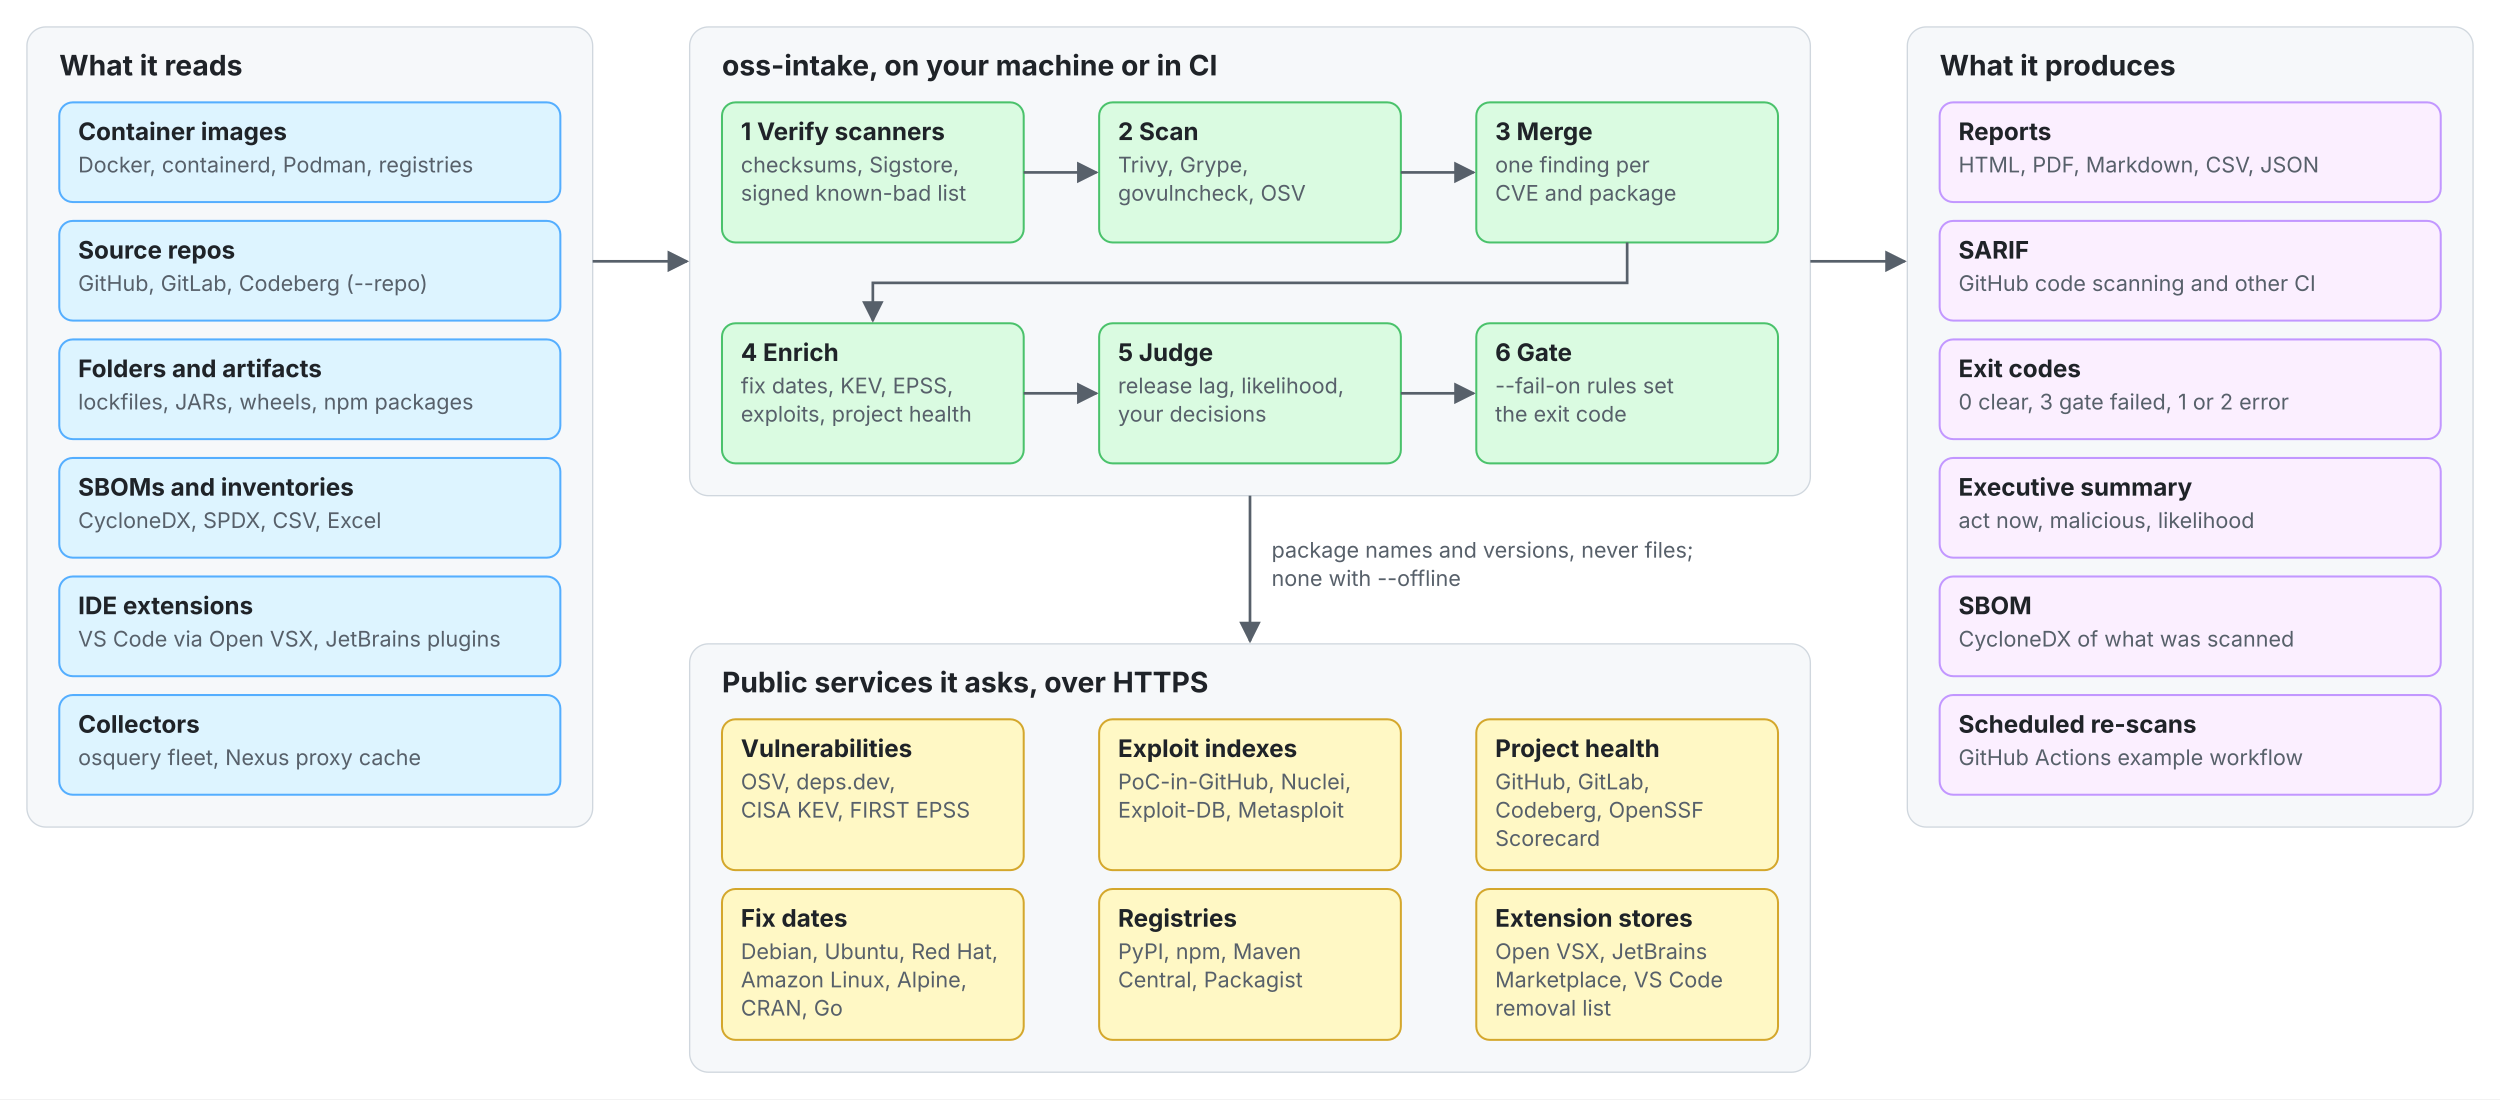
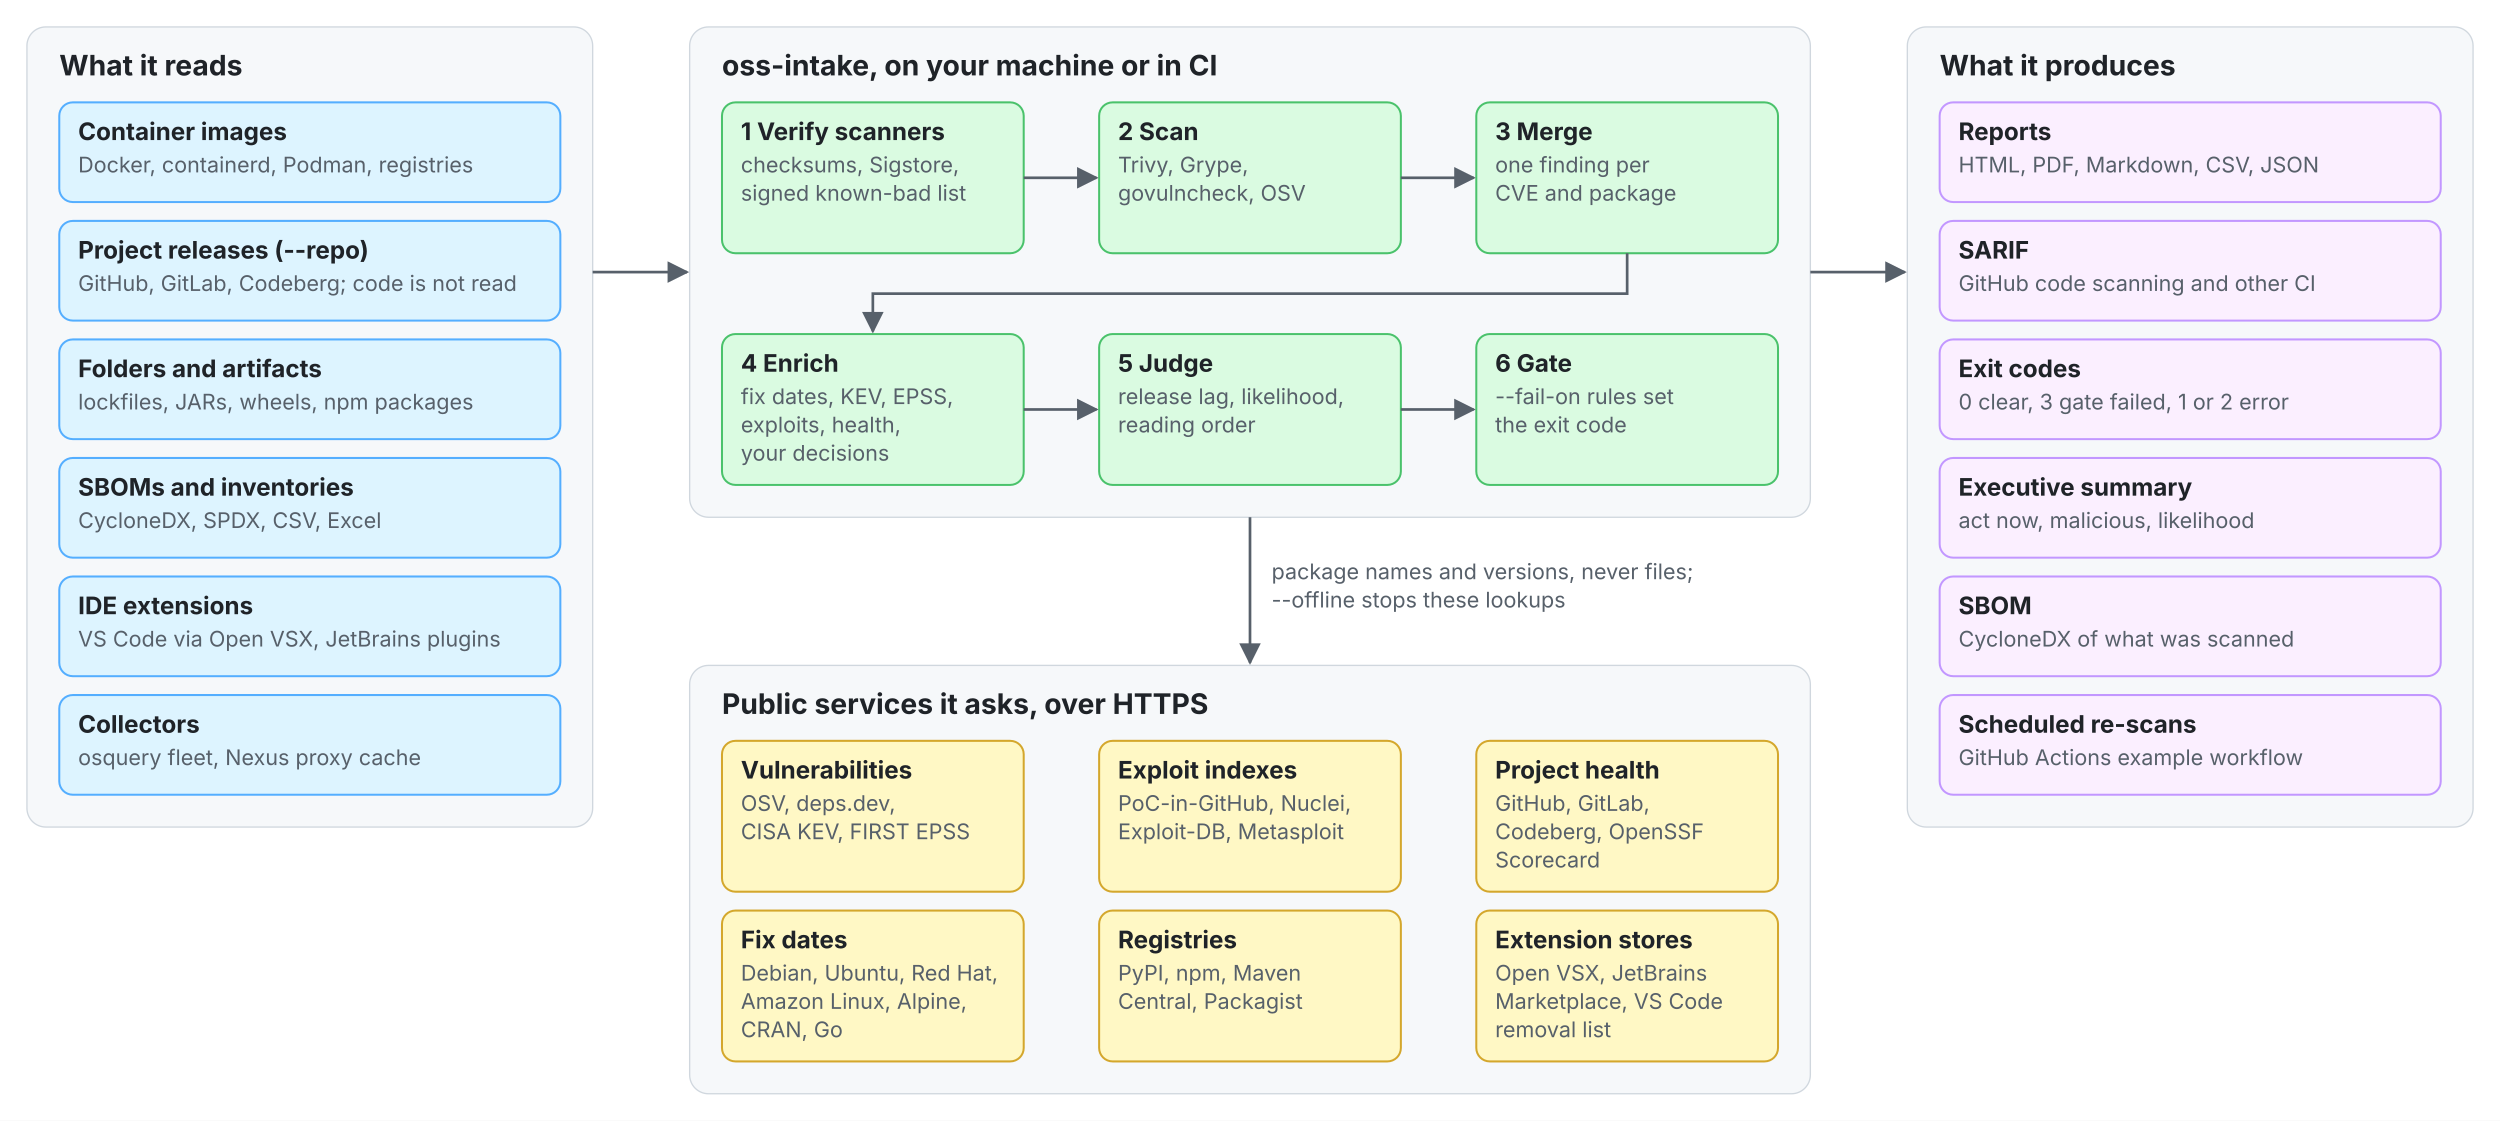
- <svg xmlns="http://www.w3.org/2000/svg" width="1856" height="816" viewBox="0 0 1856 816" font-family="Inter, 'Segoe UI', Helvetica, Arial, sans-serif">
+ <svg xmlns="http://www.w3.org/2000/svg" width="1856" height="832" viewBox="0 0 1856 832" font-family="Inter, 'Segoe UI', Helvetica, Arial, sans-serif">
  <defs>
    <marker id="head" viewBox="0 0 10 10" refX="9" refY="5" markerWidth="8" markerHeight="8" orient="auto-start-reverse">
      <path d="M0,0 L10,5 L0,10 z" fill="#57606a" />
    </marker>
  </defs>
-   <rect width="1856" height="816" fill="#ffffff" />
+   <rect width="1856" height="832" fill="#ffffff" />
  <g transform="translate(20,20)">
    <rect x="0" y="0" width="420" height="594" rx="14" fill="#f6f8fa" stroke="#d0d7de" />
    <text x="24" y="36" font-size="21" font-weight="700" fill="#1f2328" text-anchor="start">What it reads</text>
    <rect x="24" y="56" width="372" height="74" rx="10" fill="#ddf4ff" stroke="#54aeff" stroke-width="1.5" />
    <text x="38" y="84" font-size="18" font-weight="700" fill="#1f2328" text-anchor="start">Container images</text>
    <text x="38" y="108" font-size="16" font-weight="400" fill="#57606a" text-anchor="start">Docker, containerd, Podman, registries</text>
    <rect x="24" y="144" width="372" height="74" rx="10" fill="#ddf4ff" stroke="#54aeff" stroke-width="1.5" />
-     <text x="38" y="172" font-size="18" font-weight="700" fill="#1f2328" text-anchor="start">Source repos</text>
-     <text x="38" y="196" font-size="16" font-weight="400" fill="#57606a" text-anchor="start">GitHub, GitLab, Codeberg (--repo)</text>
+     <text x="38" y="172" font-size="18" font-weight="700" fill="#1f2328" text-anchor="start">Project releases (--repo)</text>
+     <text x="38" y="196" font-size="16" font-weight="400" fill="#57606a" text-anchor="start">GitHub, GitLab, Codeberg; code is not read</text>
    <rect x="24" y="232" width="372" height="74" rx="10" fill="#ddf4ff" stroke="#54aeff" stroke-width="1.5" />
    <text x="38" y="260" font-size="18" font-weight="700" fill="#1f2328" text-anchor="start">Folders and artifacts</text>
    <text x="38" y="284" font-size="16" font-weight="400" fill="#57606a" text-anchor="start">lockfiles, JARs, wheels, npm packages</text>
    <rect x="24" y="320" width="372" height="74" rx="10" fill="#ddf4ff" stroke="#54aeff" stroke-width="1.5" />
    <text x="38" y="348" font-size="18" font-weight="700" fill="#1f2328" text-anchor="start">SBOMs and inventories</text>
    <text x="38" y="372" font-size="16" font-weight="400" fill="#57606a" text-anchor="start">CycloneDX, SPDX, CSV, Excel</text>
    <rect x="24" y="408" width="372" height="74" rx="10" fill="#ddf4ff" stroke="#54aeff" stroke-width="1.5" />
    <text x="38" y="436" font-size="18" font-weight="700" fill="#1f2328" text-anchor="start">IDE extensions</text>
    <text x="38" y="460" font-size="16" font-weight="400" fill="#57606a" text-anchor="start">VS Code via Open VSX, JetBrains plugins</text>
    <rect x="24" y="496" width="372" height="74" rx="10" fill="#ddf4ff" stroke="#54aeff" stroke-width="1.5" />
    <text x="38" y="524" font-size="18" font-weight="700" fill="#1f2328" text-anchor="start">Collectors</text>
    <text x="38" y="548" font-size="16" font-weight="400" fill="#57606a" text-anchor="start">osquery fleet, Nexus proxy cache</text>
-     <rect x="492" y="0" width="832" height="348" rx="14" fill="#f6f8fa" stroke="#d0d7de" />
+     <rect x="492" y="0" width="832" height="364" rx="14" fill="#f6f8fa" stroke="#d0d7de" />
    <text x="516" y="36" font-size="21" font-weight="700" fill="#1f2328" text-anchor="start">oss-intake, on your machine or in CI</text>
-     <rect x="516" y="56" width="224" height="104" rx="10" fill="#dafbe1" stroke="#4ac26b" stroke-width="1.5" />
+     <rect x="516" y="56" width="224" height="112" rx="10" fill="#dafbe1" stroke="#4ac26b" stroke-width="1.5" />
    <text x="530" y="84" font-size="18" font-weight="700" fill="#1f2328" text-anchor="start">1  Verify scanners</text>
    <text x="530" y="108" font-size="16" font-weight="400" fill="#57606a" text-anchor="start">checksums, Sigstore,</text>
    <text x="530" y="129" font-size="16" font-weight="400" fill="#57606a" text-anchor="start">signed known-bad list</text>
-     <rect x="796" y="56" width="224" height="104" rx="10" fill="#dafbe1" stroke="#4ac26b" stroke-width="1.5" />
+     <rect x="796" y="56" width="224" height="112" rx="10" fill="#dafbe1" stroke="#4ac26b" stroke-width="1.5" />
    <text x="810" y="84" font-size="18" font-weight="700" fill="#1f2328" text-anchor="start">2  Scan</text>
    <text x="810" y="108" font-size="16" font-weight="400" fill="#57606a" text-anchor="start">Trivy, Grype,</text>
    <text x="810" y="129" font-size="16" font-weight="400" fill="#57606a" text-anchor="start">govulncheck, OSV</text>
-     <rect x="1076" y="56" width="224" height="104" rx="10" fill="#dafbe1" stroke="#4ac26b" stroke-width="1.5" />
+     <rect x="1076" y="56" width="224" height="112" rx="10" fill="#dafbe1" stroke="#4ac26b" stroke-width="1.5" />
    <text x="1090" y="84" font-size="18" font-weight="700" fill="#1f2328" text-anchor="start">3  Merge</text>
    <text x="1090" y="108" font-size="16" font-weight="400" fill="#57606a" text-anchor="start">one finding per</text>
    <text x="1090" y="129" font-size="16" font-weight="400" fill="#57606a" text-anchor="start">CVE and package</text>
-     <rect x="516" y="220" width="224" height="104" rx="10" fill="#dafbe1" stroke="#4ac26b" stroke-width="1.5" />
-     <text x="530" y="248" font-size="18" font-weight="700" fill="#1f2328" text-anchor="start">4  Enrich</text>
-     <text x="530" y="272" font-size="16" font-weight="400" fill="#57606a" text-anchor="start">fix dates, KEV, EPSS,</text>
-     <text x="530" y="293" font-size="16" font-weight="400" fill="#57606a" text-anchor="start">exploits, project health</text>
-     <rect x="796" y="220" width="224" height="104" rx="10" fill="#dafbe1" stroke="#4ac26b" stroke-width="1.5" />
-     <text x="810" y="248" font-size="18" font-weight="700" fill="#1f2328" text-anchor="start">5  Judge</text>
-     <text x="810" y="272" font-size="16" font-weight="400" fill="#57606a" text-anchor="start">release lag, likelihood,</text>
-     <text x="810" y="293" font-size="16" font-weight="400" fill="#57606a" text-anchor="start">your decisions</text>
-     <rect x="1076" y="220" width="224" height="104" rx="10" fill="#dafbe1" stroke="#4ac26b" stroke-width="1.5" />
-     <text x="1090" y="248" font-size="18" font-weight="700" fill="#1f2328" text-anchor="start">6  Gate</text>
-     <text x="1090" y="272" font-size="16" font-weight="400" fill="#57606a" text-anchor="start">--fail-on rules set</text>
-     <text x="1090" y="293" font-size="16" font-weight="400" fill="#57606a" text-anchor="start">the exit code</text>
-     <path d="M740,108.0 L794,108.0" fill="none" stroke="#57606a" stroke-width="2" marker-end="url(#head)" />
-     <path d="M1020,108.0 L1074,108.0" fill="none" stroke="#57606a" stroke-width="2" marker-end="url(#head)" />
-     <path d="M740,272.0 L794,272.0" fill="none" stroke="#57606a" stroke-width="2" marker-end="url(#head)" />
-     <path d="M1020,272.0 L1074,272.0" fill="none" stroke="#57606a" stroke-width="2" marker-end="url(#head)" />
-     <path d="M1188.0,160 L1188.0,190 L628.0,190 L628.0,218" fill="none" stroke="#57606a" stroke-width="2" marker-end="url(#head)" />
-     <rect x="492" y="458" width="832" height="318" rx="14" fill="#f6f8fa" stroke="#d0d7de" />
-     <text x="516" y="494" font-size="21" font-weight="700" fill="#1f2328" text-anchor="start">Public services it asks, over HTTPS</text>
-     <rect x="516" y="514" width="224" height="112" rx="10" fill="#fff8c5" stroke="#d4a72c" stroke-width="1.5" />
-     <text x="530" y="542" font-size="18" font-weight="700" fill="#1f2328" text-anchor="start">Vulnerabilities</text>
-     <text x="530" y="566" font-size="16" font-weight="400" fill="#57606a" text-anchor="start">OSV, deps.dev,</text>
-     <text x="530" y="587" font-size="16" font-weight="400" fill="#57606a" text-anchor="start">CISA KEV, FIRST EPSS</text>
-     <rect x="796" y="514" width="224" height="112" rx="10" fill="#fff8c5" stroke="#d4a72c" stroke-width="1.5" />
-     <text x="810" y="542" font-size="18" font-weight="700" fill="#1f2328" text-anchor="start">Exploit indexes</text>
-     <text x="810" y="566" font-size="16" font-weight="400" fill="#57606a" text-anchor="start">PoC-in-GitHub, Nuclei,</text>
-     <text x="810" y="587" font-size="16" font-weight="400" fill="#57606a" text-anchor="start">Exploit-DB, Metasploit</text>
-     <rect x="1076" y="514" width="224" height="112" rx="10" fill="#fff8c5" stroke="#d4a72c" stroke-width="1.5" />
-     <text x="1090" y="542" font-size="18" font-weight="700" fill="#1f2328" text-anchor="start">Project health</text>
-     <text x="1090" y="566" font-size="16" font-weight="400" fill="#57606a" text-anchor="start">GitHub, GitLab,</text>
-     <text x="1090" y="587" font-size="16" font-weight="400" fill="#57606a" text-anchor="start">Codeberg, OpenSSF</text>
-     <text x="1090" y="608" font-size="16" font-weight="400" fill="#57606a" text-anchor="start">Scorecard</text>
-     <rect x="516" y="640" width="224" height="112" rx="10" fill="#fff8c5" stroke="#d4a72c" stroke-width="1.5" />
-     <text x="530" y="668" font-size="18" font-weight="700" fill="#1f2328" text-anchor="start">Fix dates</text>
-     <text x="530" y="692" font-size="16" font-weight="400" fill="#57606a" text-anchor="start">Debian, Ubuntu, Red Hat,</text>
-     <text x="530" y="713" font-size="16" font-weight="400" fill="#57606a" text-anchor="start">Amazon Linux, Alpine,</text>
-     <text x="530" y="734" font-size="16" font-weight="400" fill="#57606a" text-anchor="start">CRAN, Go</text>
-     <rect x="796" y="640" width="224" height="112" rx="10" fill="#fff8c5" stroke="#d4a72c" stroke-width="1.5" />
-     <text x="810" y="668" font-size="18" font-weight="700" fill="#1f2328" text-anchor="start">Registries</text>
-     <text x="810" y="692" font-size="16" font-weight="400" fill="#57606a" text-anchor="start">PyPI, npm, Maven</text>
-     <text x="810" y="713" font-size="16" font-weight="400" fill="#57606a" text-anchor="start">Central, Packagist</text>
-     <rect x="1076" y="640" width="224" height="112" rx="10" fill="#fff8c5" stroke="#d4a72c" stroke-width="1.5" />
-     <text x="1090" y="668" font-size="18" font-weight="700" fill="#1f2328" text-anchor="start">Extension stores</text>
-     <text x="1090" y="692" font-size="16" font-weight="400" fill="#57606a" text-anchor="start">Open VSX, JetBrains</text>
-     <text x="1090" y="713" font-size="16" font-weight="400" fill="#57606a" text-anchor="start">Marketplace, VS Code</text>
-     <text x="1090" y="734" font-size="16" font-weight="400" fill="#57606a" text-anchor="start">removal list</text>
-     <path d="M908.0,348 L908.0,456" fill="none" stroke="#57606a" stroke-width="2" marker-end="url(#head)" />
-     <text x="924.0" y="394" font-size="16" font-weight="400" fill="#57606a" text-anchor="start">package names and versions, never files;</text>
-     <text x="924.0" y="415" font-size="16" font-weight="400" fill="#57606a" text-anchor="start">none with --offline</text>
+     <rect x="516" y="228" width="224" height="112" rx="10" fill="#dafbe1" stroke="#4ac26b" stroke-width="1.5" />
+     <text x="530" y="256" font-size="18" font-weight="700" fill="#1f2328" text-anchor="start">4  Enrich</text>
+     <text x="530" y="280" font-size="16" font-weight="400" fill="#57606a" text-anchor="start">fix dates, KEV, EPSS,</text>
+     <text x="530" y="301" font-size="16" font-weight="400" fill="#57606a" text-anchor="start">exploits, health,</text>
+     <text x="530" y="322" font-size="16" font-weight="400" fill="#57606a" text-anchor="start">your decisions</text>
+     <rect x="796" y="228" width="224" height="112" rx="10" fill="#dafbe1" stroke="#4ac26b" stroke-width="1.5" />
+     <text x="810" y="256" font-size="18" font-weight="700" fill="#1f2328" text-anchor="start">5  Judge</text>
+     <text x="810" y="280" font-size="16" font-weight="400" fill="#57606a" text-anchor="start">release lag, likelihood,</text>
+     <text x="810" y="301" font-size="16" font-weight="400" fill="#57606a" text-anchor="start">reading order</text>
+     <rect x="1076" y="228" width="224" height="112" rx="10" fill="#dafbe1" stroke="#4ac26b" stroke-width="1.5" />
+     <text x="1090" y="256" font-size="18" font-weight="700" fill="#1f2328" text-anchor="start">6  Gate</text>
+     <text x="1090" y="280" font-size="16" font-weight="400" fill="#57606a" text-anchor="start">--fail-on rules set</text>
+     <text x="1090" y="301" font-size="16" font-weight="400" fill="#57606a" text-anchor="start">the exit code</text>
+     <path d="M740,112.0 L794,112.0" fill="none" stroke="#57606a" stroke-width="2" marker-end="url(#head)" />
+     <path d="M1020,112.0 L1074,112.0" fill="none" stroke="#57606a" stroke-width="2" marker-end="url(#head)" />
+     <path d="M740,284.0 L794,284.0" fill="none" stroke="#57606a" stroke-width="2" marker-end="url(#head)" />
+     <path d="M1020,284.0 L1074,284.0" fill="none" stroke="#57606a" stroke-width="2" marker-end="url(#head)" />
+     <path d="M1188.0,168 L1188.0,198 L628.0,198 L628.0,226" fill="none" stroke="#57606a" stroke-width="2" marker-end="url(#head)" />
+     <rect x="492" y="474" width="832" height="318" rx="14" fill="#f6f8fa" stroke="#d0d7de" />
+     <text x="516" y="510" font-size="21" font-weight="700" fill="#1f2328" text-anchor="start">Public services it asks, over HTTPS</text>
+     <rect x="516" y="530" width="224" height="112" rx="10" fill="#fff8c5" stroke="#d4a72c" stroke-width="1.5" />
+     <text x="530" y="558" font-size="18" font-weight="700" fill="#1f2328" text-anchor="start">Vulnerabilities</text>
+     <text x="530" y="582" font-size="16" font-weight="400" fill="#57606a" text-anchor="start">OSV, deps.dev,</text>
+     <text x="530" y="603" font-size="16" font-weight="400" fill="#57606a" text-anchor="start">CISA KEV, FIRST EPSS</text>
+     <rect x="796" y="530" width="224" height="112" rx="10" fill="#fff8c5" stroke="#d4a72c" stroke-width="1.5" />
+     <text x="810" y="558" font-size="18" font-weight="700" fill="#1f2328" text-anchor="start">Exploit indexes</text>
+     <text x="810" y="582" font-size="16" font-weight="400" fill="#57606a" text-anchor="start">PoC-in-GitHub, Nuclei,</text>
+     <text x="810" y="603" font-size="16" font-weight="400" fill="#57606a" text-anchor="start">Exploit-DB, Metasploit</text>
+     <rect x="1076" y="530" width="224" height="112" rx="10" fill="#fff8c5" stroke="#d4a72c" stroke-width="1.5" />
+     <text x="1090" y="558" font-size="18" font-weight="700" fill="#1f2328" text-anchor="start">Project health</text>
+     <text x="1090" y="582" font-size="16" font-weight="400" fill="#57606a" text-anchor="start">GitHub, GitLab,</text>
+     <text x="1090" y="603" font-size="16" font-weight="400" fill="#57606a" text-anchor="start">Codeberg, OpenSSF</text>
+     <text x="1090" y="624" font-size="16" font-weight="400" fill="#57606a" text-anchor="start">Scorecard</text>
+     <rect x="516" y="656" width="224" height="112" rx="10" fill="#fff8c5" stroke="#d4a72c" stroke-width="1.5" />
+     <text x="530" y="684" font-size="18" font-weight="700" fill="#1f2328" text-anchor="start">Fix dates</text>
+     <text x="530" y="708" font-size="16" font-weight="400" fill="#57606a" text-anchor="start">Debian, Ubuntu, Red Hat,</text>
+     <text x="530" y="729" font-size="16" font-weight="400" fill="#57606a" text-anchor="start">Amazon Linux, Alpine,</text>
+     <text x="530" y="750" font-size="16" font-weight="400" fill="#57606a" text-anchor="start">CRAN, Go</text>
+     <rect x="796" y="656" width="224" height="112" rx="10" fill="#fff8c5" stroke="#d4a72c" stroke-width="1.5" />
+     <text x="810" y="684" font-size="18" font-weight="700" fill="#1f2328" text-anchor="start">Registries</text>
+     <text x="810" y="708" font-size="16" font-weight="400" fill="#57606a" text-anchor="start">PyPI, npm, Maven</text>
+     <text x="810" y="729" font-size="16" font-weight="400" fill="#57606a" text-anchor="start">Central, Packagist</text>
+     <rect x="1076" y="656" width="224" height="112" rx="10" fill="#fff8c5" stroke="#d4a72c" stroke-width="1.5" />
+     <text x="1090" y="684" font-size="18" font-weight="700" fill="#1f2328" text-anchor="start">Extension stores</text>
+     <text x="1090" y="708" font-size="16" font-weight="400" fill="#57606a" text-anchor="start">Open VSX, JetBrains</text>
+     <text x="1090" y="729" font-size="16" font-weight="400" fill="#57606a" text-anchor="start">Marketplace, VS Code</text>
+     <text x="1090" y="750" font-size="16" font-weight="400" fill="#57606a" text-anchor="start">removal list</text>
+     <path d="M908.0,364 L908.0,472" fill="none" stroke="#57606a" stroke-width="2" marker-end="url(#head)" />
+     <text x="924.0" y="410" font-size="16" font-weight="400" fill="#57606a" text-anchor="start">package names and versions, never files;</text>
+     <text x="924.0" y="431" font-size="16" font-weight="400" fill="#57606a" text-anchor="start">--offline stops these lookups</text>
    <rect x="1396" y="0" width="420" height="594" rx="14" fill="#f6f8fa" stroke="#d0d7de" />
    <text x="1420" y="36" font-size="21" font-weight="700" fill="#1f2328" text-anchor="start">What it produces</text>
    <rect x="1420" y="56" width="372" height="74" rx="10" fill="#fbefff" stroke="#c297ff" stroke-width="1.5" />
    <text x="1434" y="84" font-size="18" font-weight="700" fill="#1f2328" text-anchor="start">Reports</text>
    <text x="1434" y="108" font-size="16" font-weight="400" fill="#57606a" text-anchor="start">HTML, PDF, Markdown, CSV, JSON</text>
    <rect x="1420" y="144" width="372" height="74" rx="10" fill="#fbefff" stroke="#c297ff" stroke-width="1.5" />
    <text x="1434" y="172" font-size="18" font-weight="700" fill="#1f2328" text-anchor="start">SARIF</text>
    <text x="1434" y="196" font-size="16" font-weight="400" fill="#57606a" text-anchor="start">GitHub code scanning and other CI</text>
    <rect x="1420" y="232" width="372" height="74" rx="10" fill="#fbefff" stroke="#c297ff" stroke-width="1.5" />
    <text x="1434" y="260" font-size="18" font-weight="700" fill="#1f2328" text-anchor="start">Exit codes</text>
    <text x="1434" y="284" font-size="16" font-weight="400" fill="#57606a" text-anchor="start">0 clear, 3 gate failed, 1 or 2 error</text>
    <rect x="1420" y="320" width="372" height="74" rx="10" fill="#fbefff" stroke="#c297ff" stroke-width="1.5" />
    <text x="1434" y="348" font-size="18" font-weight="700" fill="#1f2328" text-anchor="start">Executive summary</text>
    <text x="1434" y="372" font-size="16" font-weight="400" fill="#57606a" text-anchor="start">act now, malicious, likelihood</text>
    <rect x="1420" y="408" width="372" height="74" rx="10" fill="#fbefff" stroke="#c297ff" stroke-width="1.5" />
    <text x="1434" y="436" font-size="18" font-weight="700" fill="#1f2328" text-anchor="start">SBOM</text>
    <text x="1434" y="460" font-size="16" font-weight="400" fill="#57606a" text-anchor="start">CycloneDX of what was scanned</text>
    <rect x="1420" y="496" width="372" height="74" rx="10" fill="#fbefff" stroke="#c297ff" stroke-width="1.5" />
    <text x="1434" y="524" font-size="18" font-weight="700" fill="#1f2328" text-anchor="start">Scheduled re-scans</text>
    <text x="1434" y="548" font-size="16" font-weight="400" fill="#57606a" text-anchor="start">GitHub Actions example workflow</text>
-     <path d="M420,174.0 L490,174.0" fill="none" stroke="#57606a" stroke-width="2" marker-end="url(#head)" />
-     <path d="M1324,174.0 L1394,174.0" fill="none" stroke="#57606a" stroke-width="2" marker-end="url(#head)" />
+     <path d="M420,182.0 L490,182.0" fill="none" stroke="#57606a" stroke-width="2" marker-end="url(#head)" />
+     <path d="M1324,182.0 L1394,182.0" fill="none" stroke="#57606a" stroke-width="2" marker-end="url(#head)" />
  </g>
</svg>
